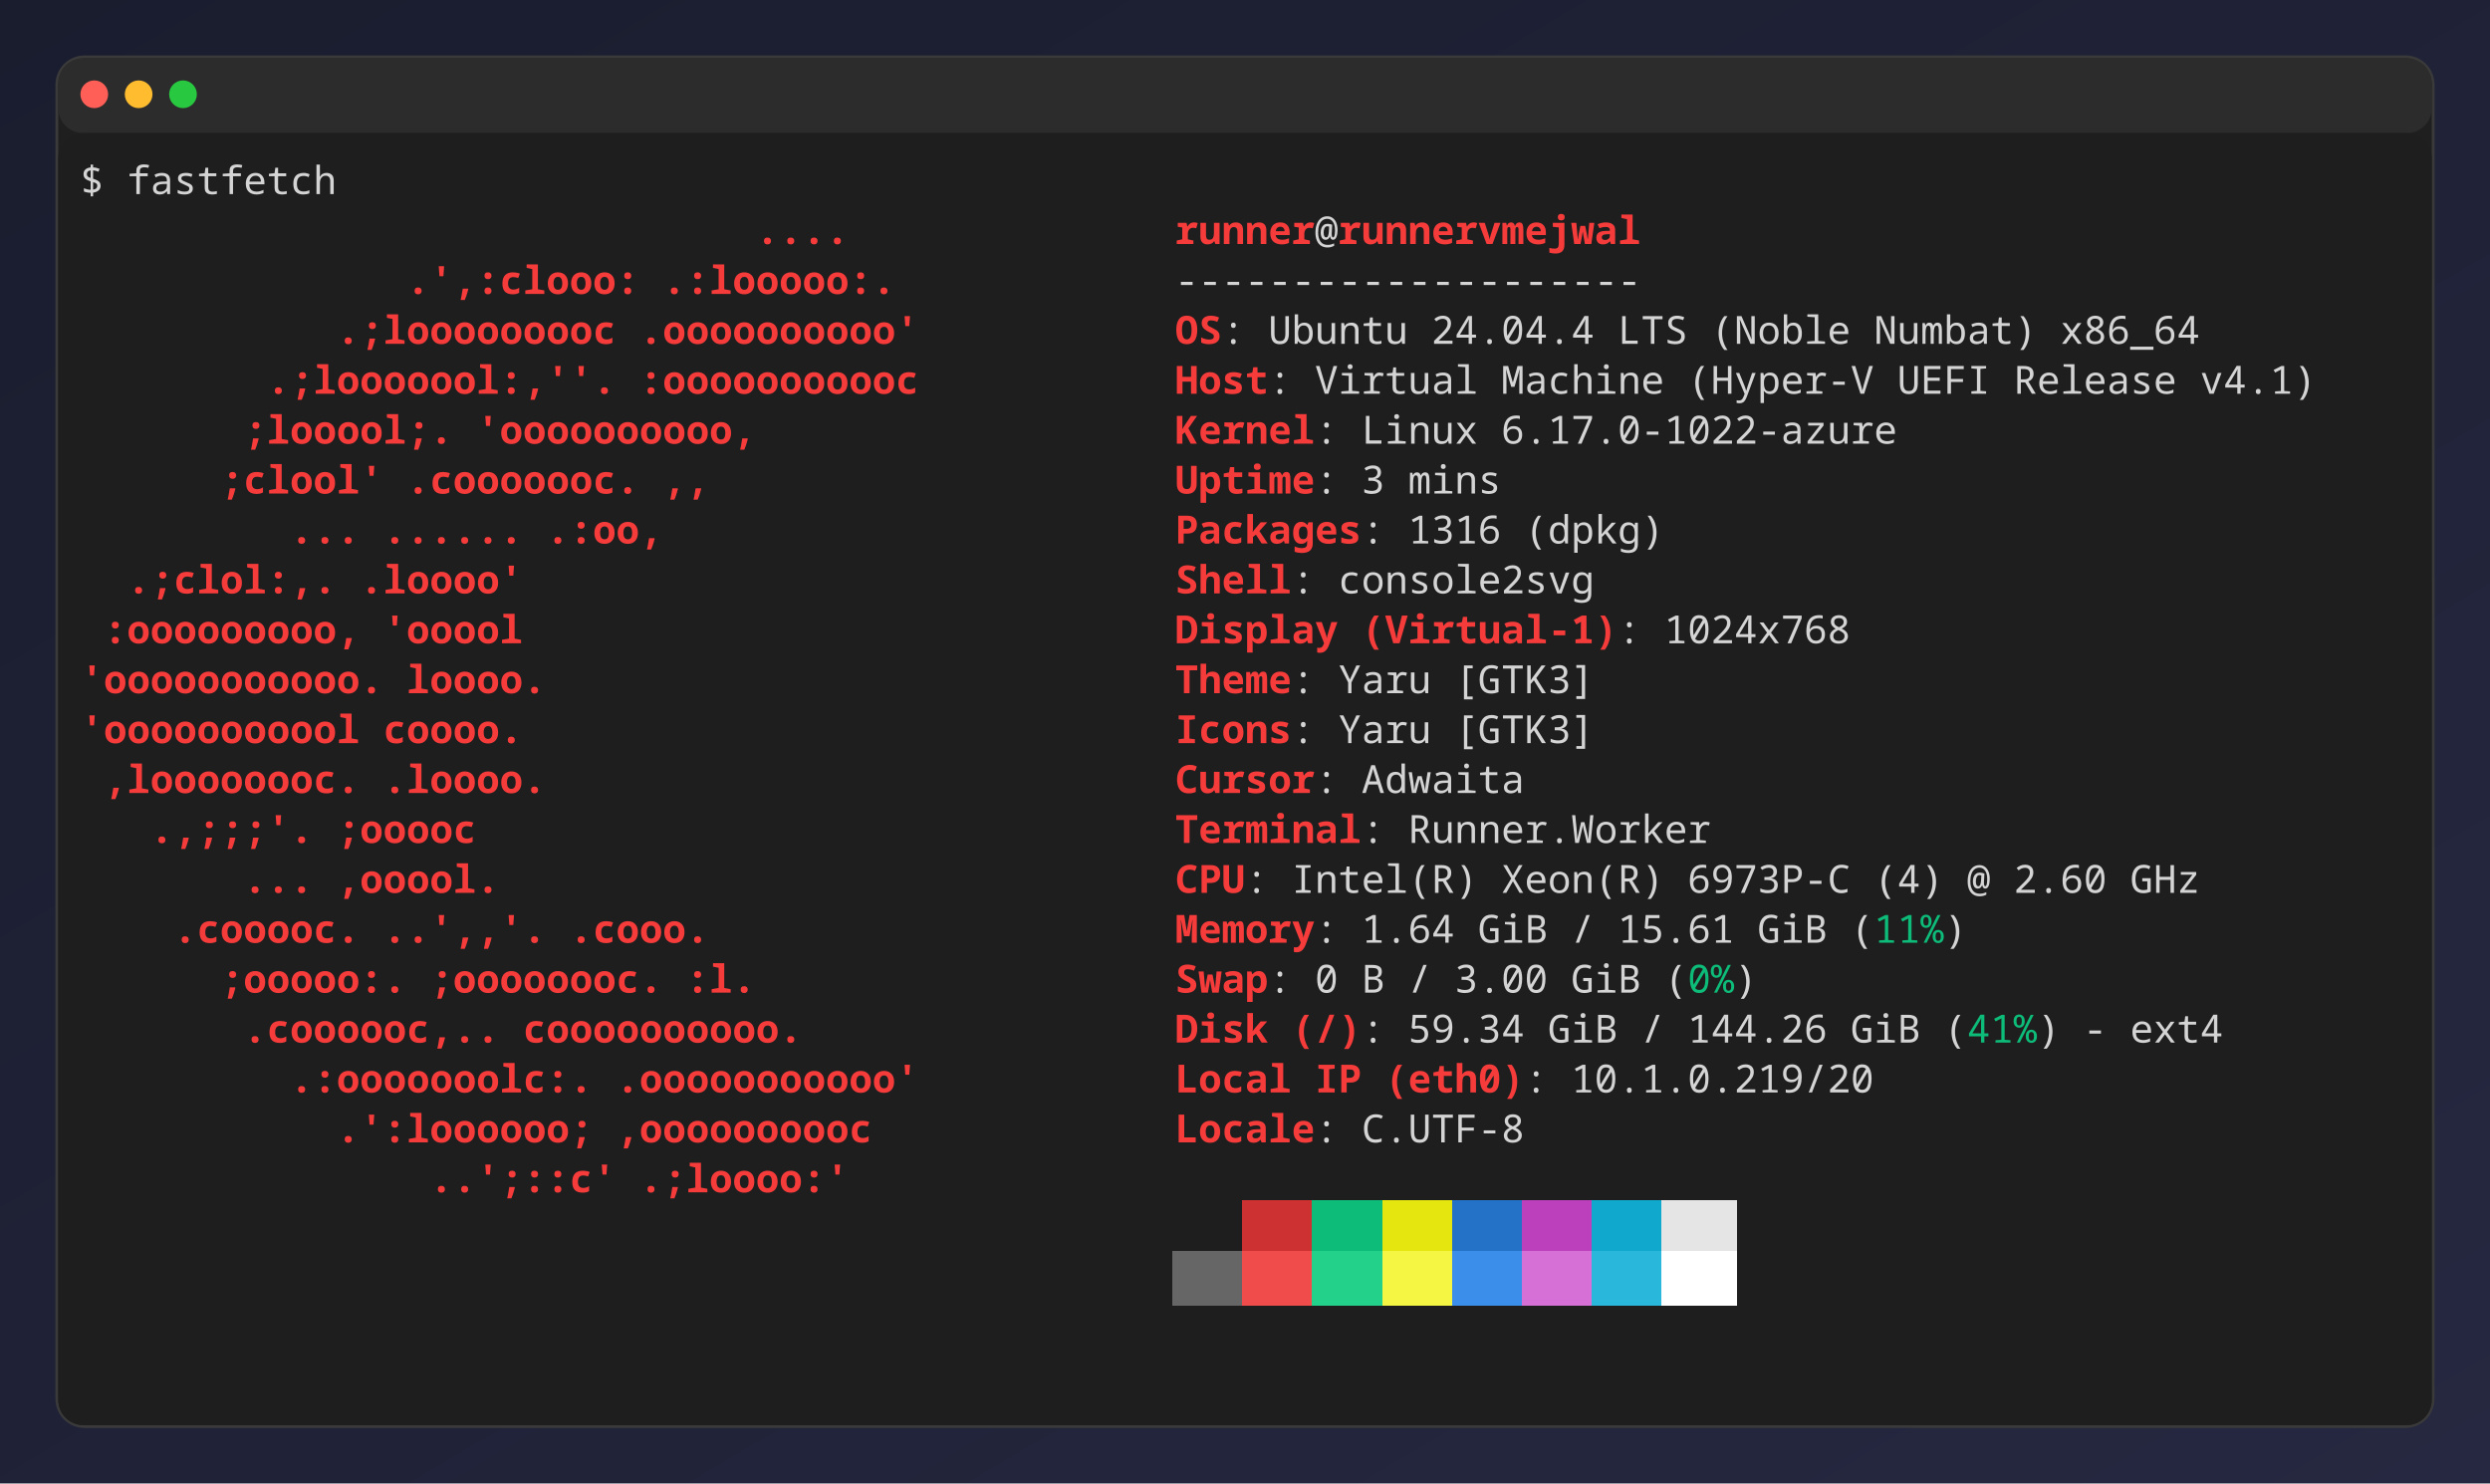
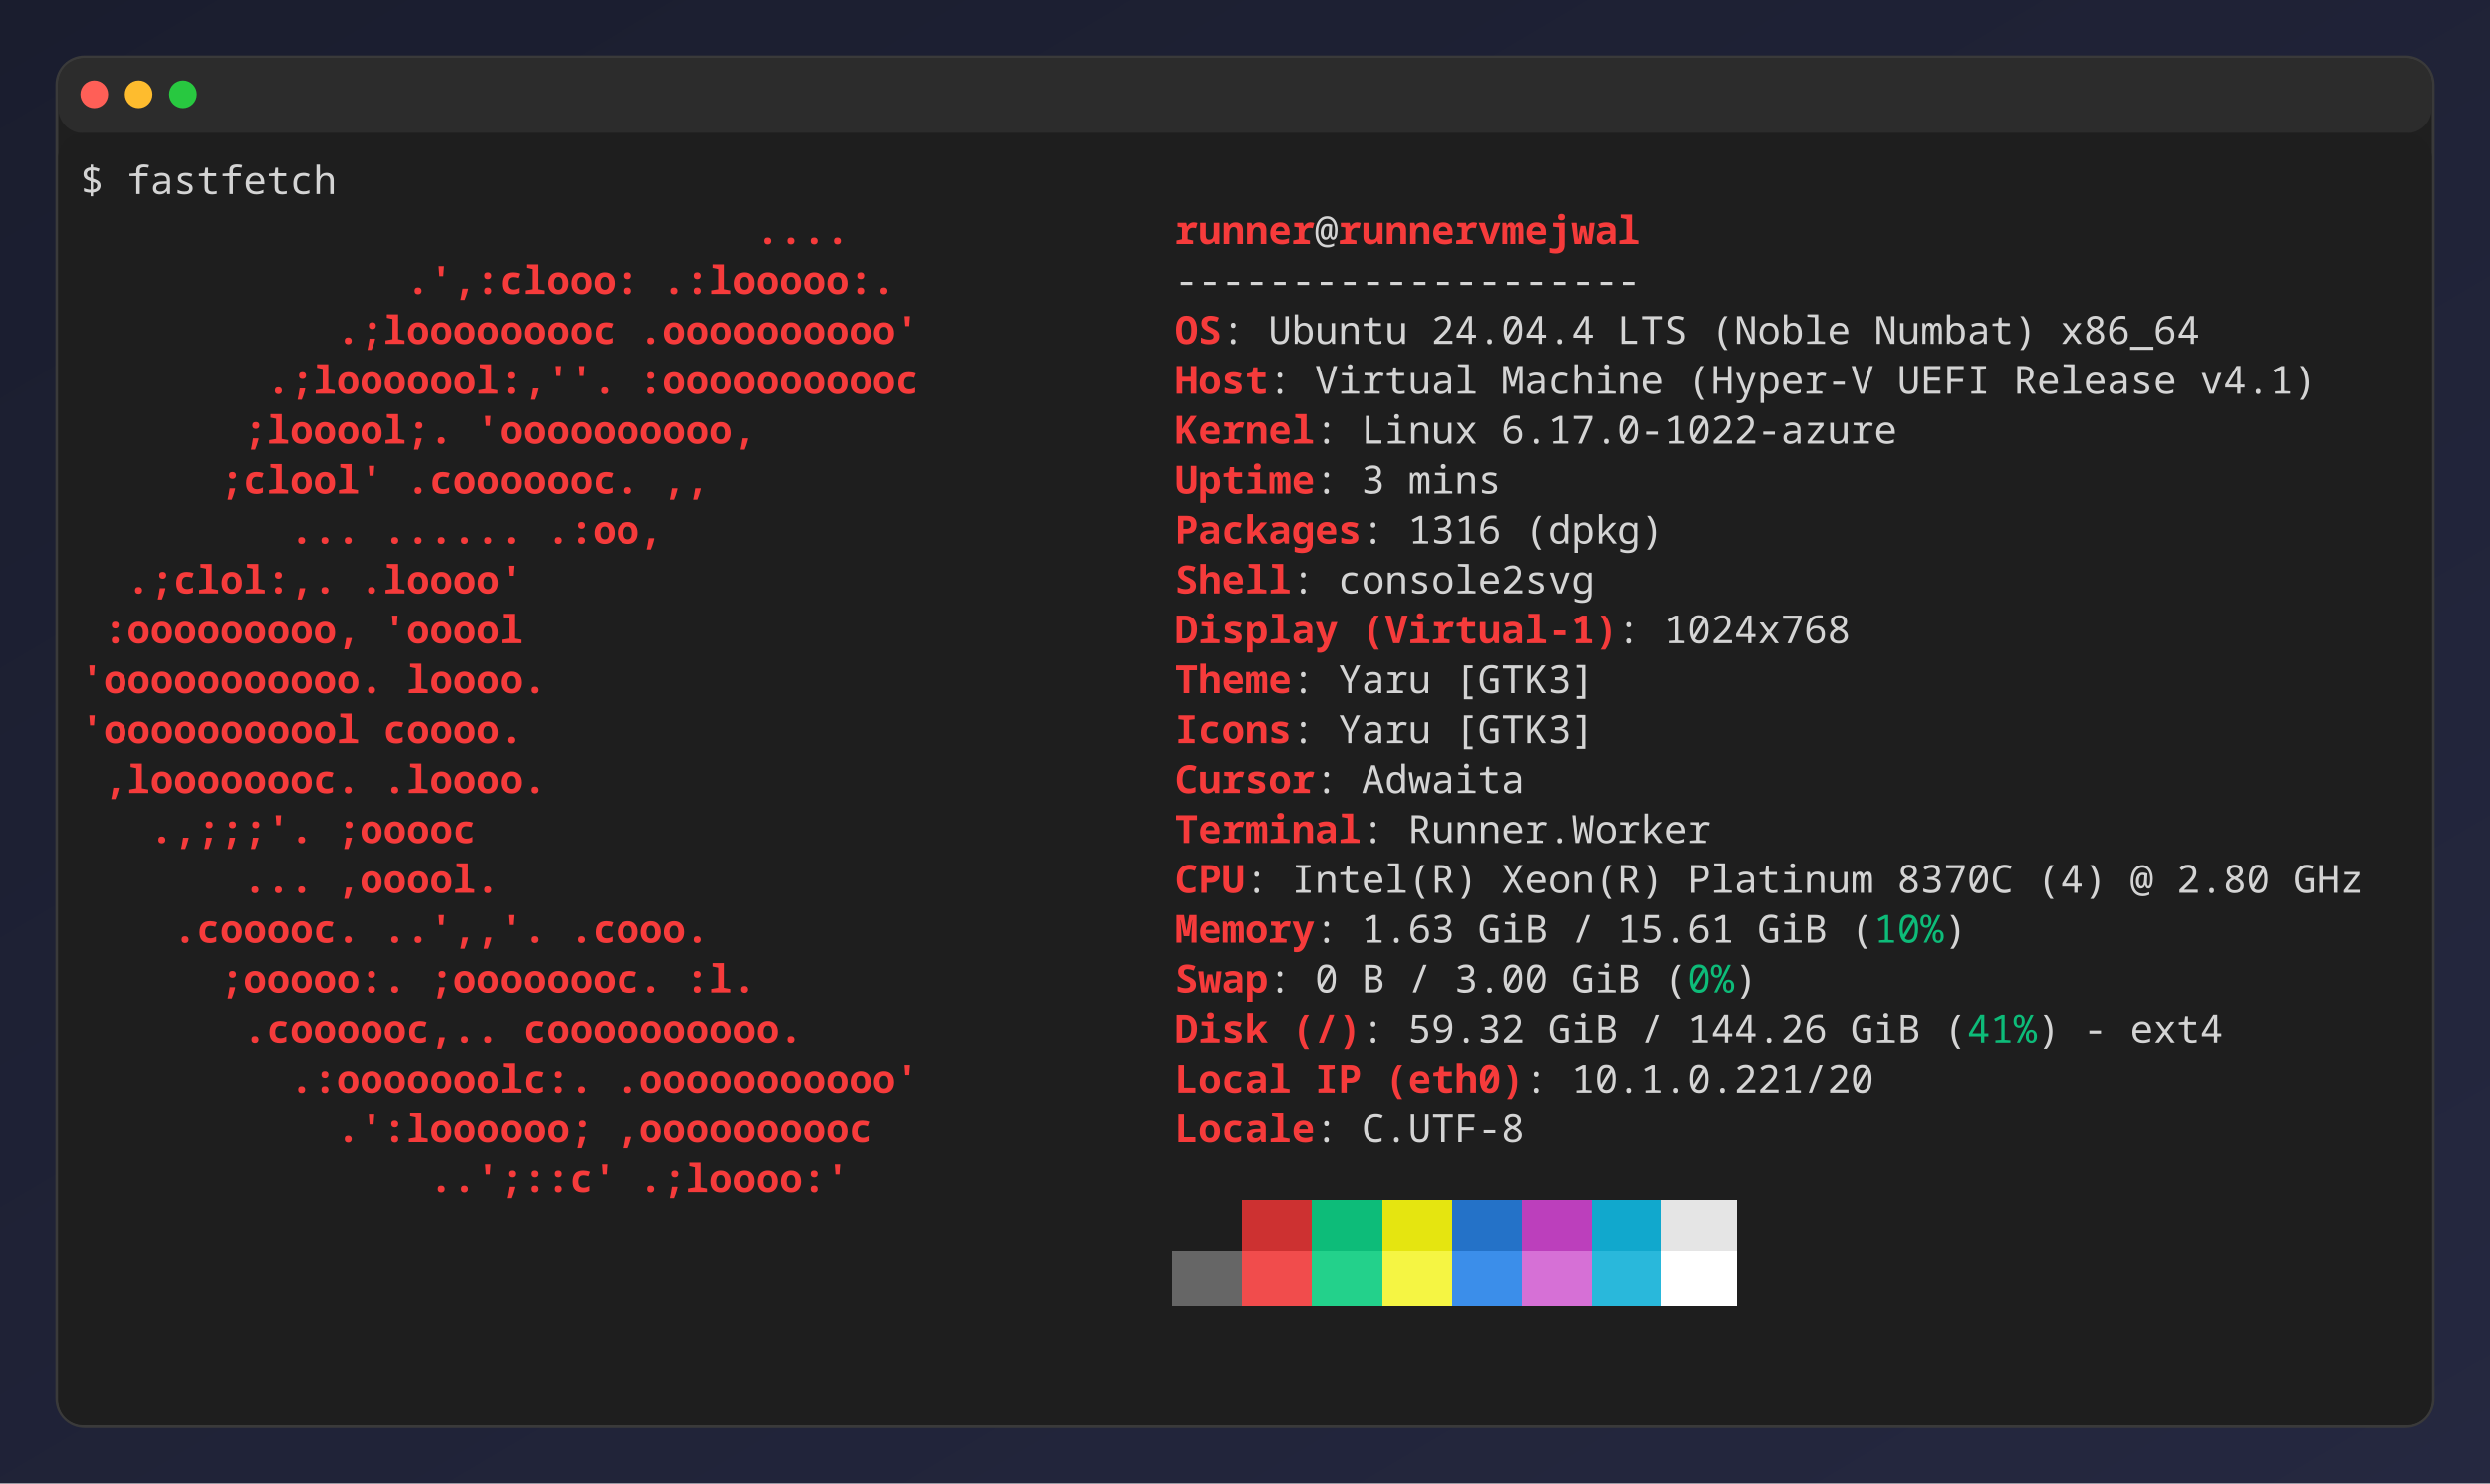
<svg xmlns="http://www.w3.org/2000/svg" width="898" height="535" viewBox="0 0 898 535" role="img" aria-label="console2svg output">
  <style>
.c2.c { font-family: "JetBrains Mono","Cascadia Mono","Segoe UI Mono","Noto Sans Mono","SFMono-Regular",Menlo,Consolas,"DejaVu Sans Mono","Liberation Mono",monospace; font-size: 14px; }
.c2 text { dominant-baseline: alphabetic; }
.c2 .q { shape-rendering: crispEdges; }
.c2 .w { white-space: pre; }
.c2 .aa{fill:#d4d4d4}
.c2 .ab{fill:#F63B3B;font-weight:bold}
.c2 .ac{fill:#0dbc79}
</style>
  <defs>
    <linearGradient id="c2bg" x1="0%" y1="0%" x2="100%" y2="100%">
      <stop offset="0%" stop-color="#1a1d2e" />
      <stop offset="100%" stop-color="#252840" />
    </linearGradient>
  </defs>
  <rect width="898" height="535" fill="url(#c2bg)" />
  <rect x="20.5" y="20.5" rx="10" ry="10" width="857" height="494" fill="#1f1f1f" stroke="#3a3a3a" />
  <rect x="21" y="21" rx="9" ry="9" width="856" height="27" fill="#2c2c2c" />
  <circle cx="34" cy="34" r="5" fill="#ff5f57" />
  <circle cx="50" cy="34" r="5" fill="#febc2e" />
  <circle cx="66" cy="34" r="5" fill="#28c840" />
  <rect x="21" y="48" width="856" height="466" rx="9" ry="9" fill="#1e1e1e" />
  <g class="c2 c">
    <rect x="29" y="56" width="840" height="18" fill="#1e1e1e" />
    <text class="aa" x="29" y="70">$ fastfetch</text>
  </g>
  <g class="c2 c" transform="translate(29 74)">
    <rect width="840" height="432" fill="#1e1e1e" />
    <text class="ab" x="243.6" y="14" textLength="33.6">....</text>
    <text class="ab" x="394.8" y="14" textLength="50.4">runner</text>
    <text class="aa" x="445.2" y="14" textLength="8.4">@</text>
    <text class="ab" x="453.6" y="14" textLength="109.2">runnervmejwal</text>
    <text class="ab w" x="117.6" y="32" textLength="184.8">.',:clooo:  .:looooo:.</text>
    <text class="aa" x="394.8" y="32" textLength="168">--------------------</text>
    <text class="ab w" x="92.4" y="50" textLength="218.4">.;looooooooc  .oooooooooo'</text>
    <text class="ab" x="394.8" y="50" textLength="16.8">OS</text>
    <text class="aa w" x="411.6" y="50" textLength="352.8">: Ubuntu 24.04.4 LTS (Noble Numbat) x86_64</text>
    <text class="ab w" x="67.2" y="68" textLength="243.6">.;looooool:,''.  :ooooooooooc</text>
    <text class="ab" x="394.8" y="68" textLength="33.6">Host</text>
    <text class="aa w" x="428.4" y="68" textLength="378">: Virtual Machine (Hyper-V UEFI Release v4.1)</text>
    <text class="ab w" x="58.8" y="86" textLength="252">;looool;.         'oooooooooo,</text>
    <text class="ab" x="394.8" y="86" textLength="50.4">Kernel</text>
    <text class="aa w" x="445.2" y="86" textLength="210">: Linux 6.17.0-1022-azure</text>
    <text class="ab w" x="50.4" y="104" textLength="285.6">;clool'             .cooooooc.  ,,</text>
    <text class="ab" x="394.8" y="104" textLength="50.4">Uptime</text>
    <text class="aa w" x="445.2" y="104" textLength="67.2">: 3 mins</text>
    <text class="ab w" x="75.6" y="122" textLength="268.8">...                ......  .:oo,</text>
    <text class="ab" x="394.8" y="122" textLength="67.2">Packages</text>
    <text class="aa w" x="462" y="122" textLength="109.2">: 1316 (dpkg)</text>
    <text class="ab w" x="16.8" y="140" textLength="336">.;clol:,.                        .loooo'</text>
    <text class="ab" x="394.8" y="140" textLength="42">Shell</text>
    <text class="aa w" x="436.8" y="140" textLength="109.2">: console2svg</text>
    <text class="ab w" x="8.4" y="158" textLength="344.4">:ooooooooo,                        'ooool</text>
    <text class="ab w" x="394.8" y="158" textLength="159.6">Display (Virtual-1)</text>
    <text class="aa w" x="554.4" y="158" textLength="84">: 1024x768</text>
    <text class="ab w" y="176" textLength="361.2">'ooooooooooo.                        loooo.</text>
    <text class="ab" x="394.8" y="176" textLength="42">Theme</text>
    <text class="aa w" x="436.8" y="176" textLength="109.2">: Yaru [GTK3]</text>
    <text class="ab w" y="194" textLength="361.2">'ooooooooool                         coooo.</text>
    <text class="ab" x="394.8" y="194" textLength="42">Icons</text>
    <text class="aa w" x="436.8" y="194" textLength="109.2">: Yaru [GTK3]</text>
    <text class="ab w" x="8.4" y="212" textLength="352.8">,loooooooc.                        .loooo.</text>
    <text class="ab" x="394.8" y="212" textLength="50.4">Cursor</text>
    <text class="aa w" x="445.2" y="212" textLength="75.6">: Adwaita</text>
    <text class="ab w" x="25.2" y="230" textLength="327.6">.,;;;'.                          ;ooooc</text>
    <text class="ab" x="394.8" y="230" textLength="67.2">Terminal</text>
    <text class="aa w" x="462" y="230" textLength="126">: Runner.Worker</text>
    <text class="ab w" x="58.8" y="248" textLength="294">...                         ,ooool.</text>
    <text class="ab" x="394.8" y="248" textLength="25.2">CPU</text>
-     <text class="aa w" x="420" y="248" textLength="344.4">: Intel(R) Xeon(R) 6973P-C (4) @ 2.60 GHz</text>
+     <text class="aa w" x="420" y="248" textLength="403.2">: Intel(R) Xeon(R) Platinum 8370C (4) @ 2.80 GHz</text>
    <text class="ab w" x="33.6" y="266" textLength="310.8">.cooooc.              ..',,'.  .cooo.</text>
    <text class="ab" x="394.8" y="266" textLength="50.4">Memory</text>
-     <text class="aa w" x="445.2" y="266" textLength="201.6">: 1.64 GiB / 15.61 GiB (</text>
-     <text class="ac" x="646.8" y="266" textLength="25.2">11%</text>
+     <text class="aa w" x="445.2" y="266" textLength="201.6">: 1.63 GiB / 15.61 GiB (</text>
+     <text class="ac" x="646.8" y="266" textLength="25.2">10%</text>
    <text class="aa" x="672" y="266" textLength="8.4">)</text>
    <text class="ab w" x="50.4" y="284" textLength="285.6">;ooooo:.           ;oooooooc.  :l.</text>
    <text class="ab" x="394.8" y="284" textLength="33.6">Swap</text>
    <text class="aa w" x="428.4" y="284" textLength="151.2">: 0 B / 3.00 GiB (</text>
    <text class="ac" x="579.6" y="284" textLength="16.8">0%</text>
    <text class="aa" x="596.4" y="284" textLength="8.4">)</text>
    <text class="ab w" x="58.8" y="302" textLength="243.6">.coooooc,..      coooooooooo.</text>
    <text class="ab w" x="394.8" y="302" textLength="67.2">Disk (/)</text>
-     <text class="aa w" x="462" y="302" textLength="218.4">: 59.34 GiB / 144.26 GiB (</text>
+     <text class="aa w" x="462" y="302" textLength="218.4">: 59.32 GiB / 144.26 GiB (</text>
    <text class="ac" x="680.4" y="302" textLength="25.2">41%</text>
    <text class="aa w" x="705.6" y="302" textLength="67.2">) - ext4</text>
    <text class="ab w" x="75.6" y="320" textLength="226.8">.:ooooooolc:. .ooooooooooo'</text>
    <text class="ab w" x="394.8" y="320" textLength="126">Local IP (eth0)</text>
-     <text class="aa w" x="520.8" y="320" textLength="126">: 10.1.0.219/20</text>
+     <text class="aa w" x="520.8" y="320" textLength="126">: 10.1.0.221/20</text>
    <text class="ab w" x="92.4" y="338" textLength="201.6">.':loooooo;  ,oooooooooc</text>
    <text class="ab" x="394.8" y="338" textLength="50.4">Locale</text>
    <text class="aa w" x="445.2" y="338" textLength="75.6">: C.UTF-8</text>
    <text class="ab w" x="126" y="356" textLength="159.6">..';::c'  .;loooo:'</text>
    <rect class="q" x="420" y="360" width="25.2" height="18" fill="#cd3131" stroke="#cd3131" stroke-width="2" vector-effect="non-scaling-stroke" />
    <rect class="q" x="445.2" y="360" width="25.2" height="18" fill="#0dbc79" stroke="#0dbc79" stroke-width="2" vector-effect="non-scaling-stroke" />
    <rect class="q" x="470.4" y="360" width="25.2" height="18" fill="#e5e510" stroke="#e5e510" stroke-width="2" vector-effect="non-scaling-stroke" />
    <rect class="q" x="495.6" y="360" width="25.2" height="18" fill="#2472c8" stroke="#2472c8" stroke-width="2" vector-effect="non-scaling-stroke" />
    <rect class="q" x="520.8" y="360" width="25.2" height="18" fill="#bc3fbc" stroke="#bc3fbc" stroke-width="2" vector-effect="non-scaling-stroke" />
    <rect class="q" x="546" y="360" width="25.2" height="18" fill="#11a8cd" stroke="#11a8cd" stroke-width="2" vector-effect="non-scaling-stroke" />
    <rect class="q" x="571.2" y="360" width="25.2" height="18" fill="#e5e5e5" stroke="#e5e5e5" stroke-width="2" vector-effect="non-scaling-stroke" />
    <rect class="q" x="394.8" y="378" width="25.2" height="18" fill="#666666" stroke="#666666" stroke-width="2" vector-effect="non-scaling-stroke" />
    <rect class="q" x="420" y="378" width="25.2" height="18" fill="#f14c4c" stroke="#f14c4c" stroke-width="2" vector-effect="non-scaling-stroke" />
    <rect class="q" x="445.2" y="378" width="25.2" height="18" fill="#23d18b" stroke="#23d18b" stroke-width="2" vector-effect="non-scaling-stroke" />
    <rect class="q" x="470.4" y="378" width="25.2" height="18" fill="#f5f543" stroke="#f5f543" stroke-width="2" vector-effect="non-scaling-stroke" />
    <rect class="q" x="495.6" y="378" width="25.2" height="18" fill="#3b8eea" stroke="#3b8eea" stroke-width="2" vector-effect="non-scaling-stroke" />
    <rect class="q" x="520.8" y="378" width="25.2" height="18" fill="#d670d6" stroke="#d670d6" stroke-width="2" vector-effect="non-scaling-stroke" />
    <rect class="q" x="546" y="378" width="25.2" height="18" fill="#29b8db" stroke="#29b8db" stroke-width="2" vector-effect="non-scaling-stroke" />
    <rect class="q" x="571.2" y="378" width="25.2" height="18" fill="#ffffff" stroke="#ffffff" stroke-width="2" vector-effect="non-scaling-stroke" />
  </g>
</svg>
